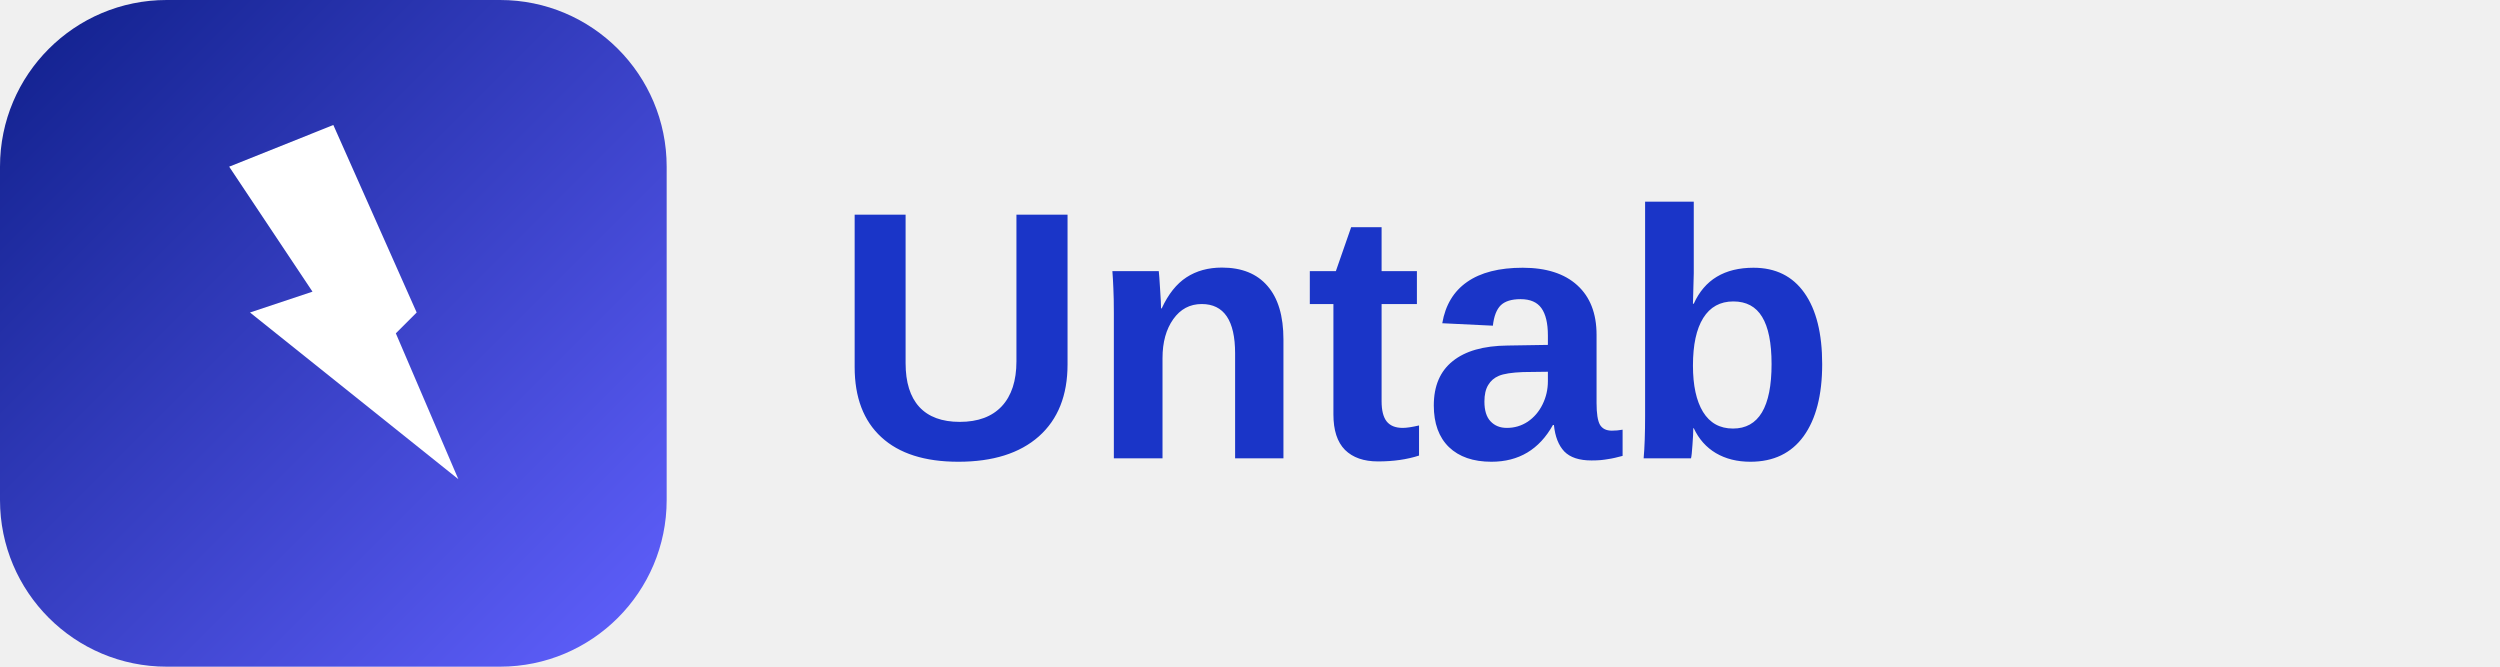
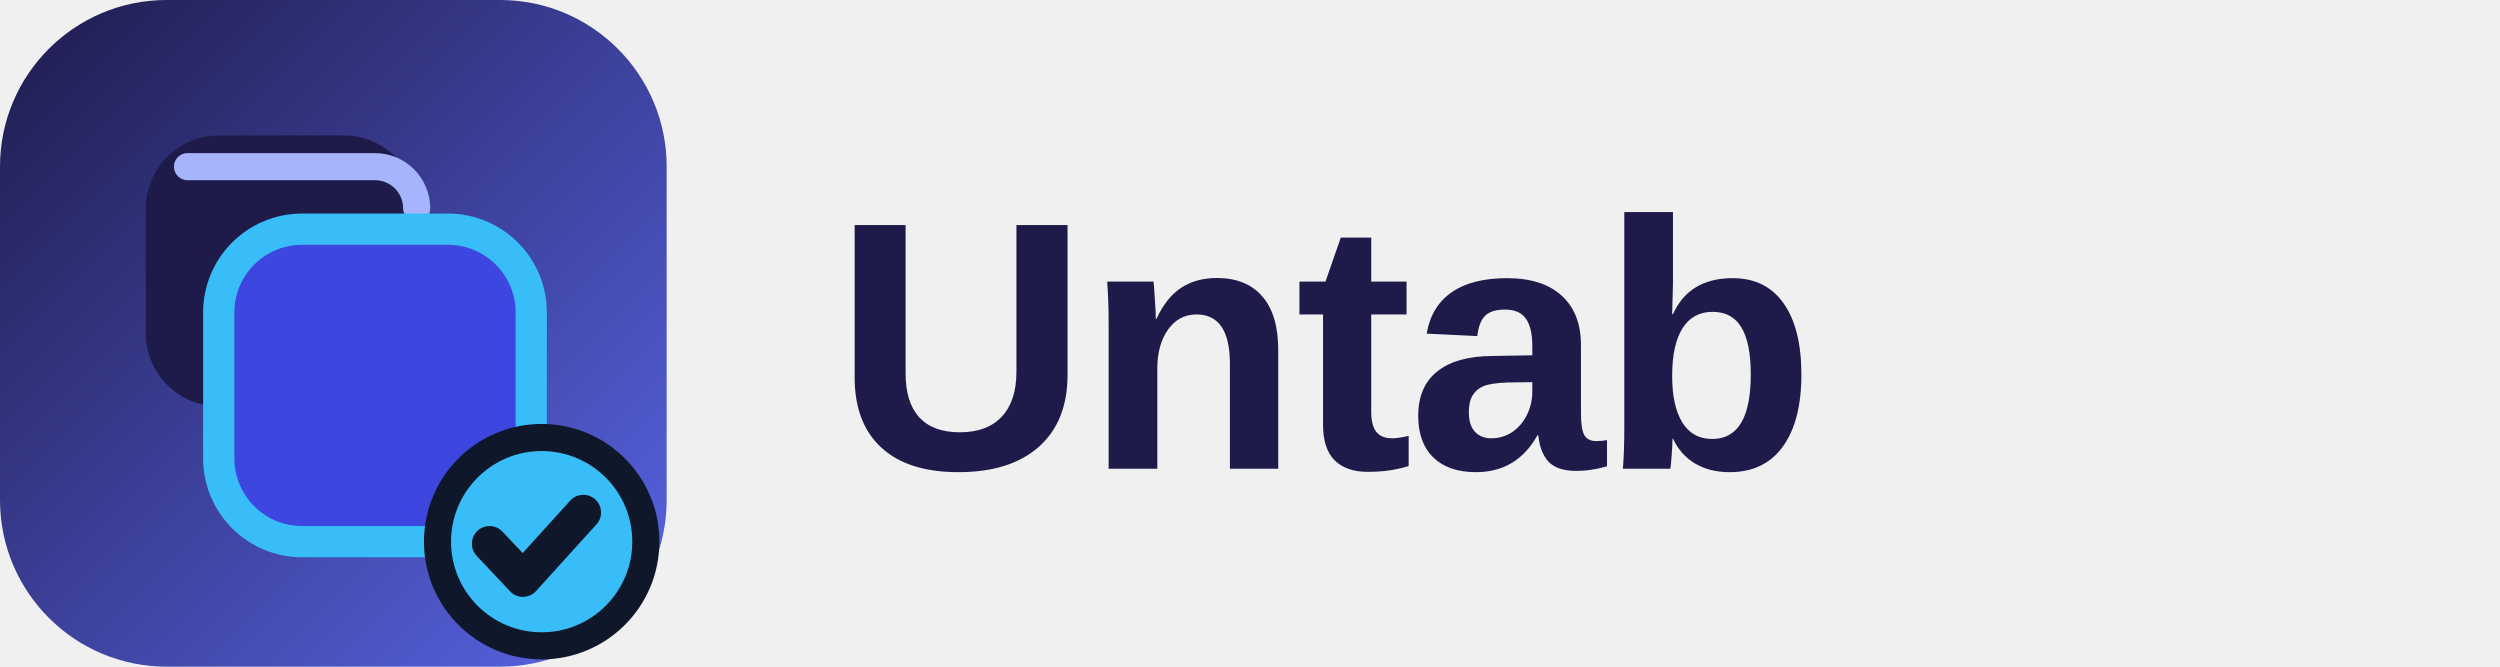
- <svg xmlns="http://www.w3.org/2000/svg" viewBox="0 0 240 64">
+ <svg xmlns="http://www.w3.org/2000/svg" viewBox="0 0 240 64" fill="none">
  <defs>
-     <linearGradient id="lg" x1="0" y1="0" x2="1" y2="1">
-       <stop offset="0" stop-color="#0f1f8a" />
-       <stop offset="1" stop-color="#6161ff" />
+     <linearGradient id="bg" x1="0" y1="0" x2="1" y2="1">
+       <stop offset="0" stop-color="#1E1B4B" />
+       <stop offset="1" stop-color="#5A66E8" />
    </linearGradient>
  </defs>
-   <rect width="64" height="64" rx="16" fill="url(#lg)" />
-   <path d="M32 12 L40 30 L38 32 L44 46 L24 30 L30 28 L22 16 Z" fill="#fff" />
-   <text x="80" y="44" font-family="Arial, Helvetica, sans-serif" font-size="34" font-weight="900" fill="#1a35c8">Untab</text>
+   <rect width="64" height="64" rx="16" fill="url(#bg)" />
+   <rect x="14" y="13" width="26" height="26" rx="7" fill="#1E1B4B" />
+   <path d="M18 16h18a4 4 0 0 1 4 4" stroke="#A5B4FC" stroke-width="2.6" stroke-linecap="round" fill="none" />
+   <rect x="21" y="22" width="30" height="30" rx="8" fill="#3D47E0" />
+   <rect x="21" y="22" width="30" height="30" rx="8" stroke="#38BDF8" stroke-width="3" fill="none" />
+   <circle cx="52" cy="52" r="10" fill="#38BDF8" />
+   <circle cx="52" cy="52" r="10" stroke="#0F172A" stroke-width="2.6" fill="none" />
+   <path d="M47 52.2l3.2 3.4 5.8-6.4" stroke="#0F172A" stroke-width="3.4" stroke-linecap="round" stroke-linejoin="round" fill="none" />
+   <text x="80" y="45" font-family="Poppins, Arial, Helvetica, sans-serif" font-size="34" font-weight="800" fill="#1E1B4B" letter-spacing="-0.5">Untab</text>
</svg>
